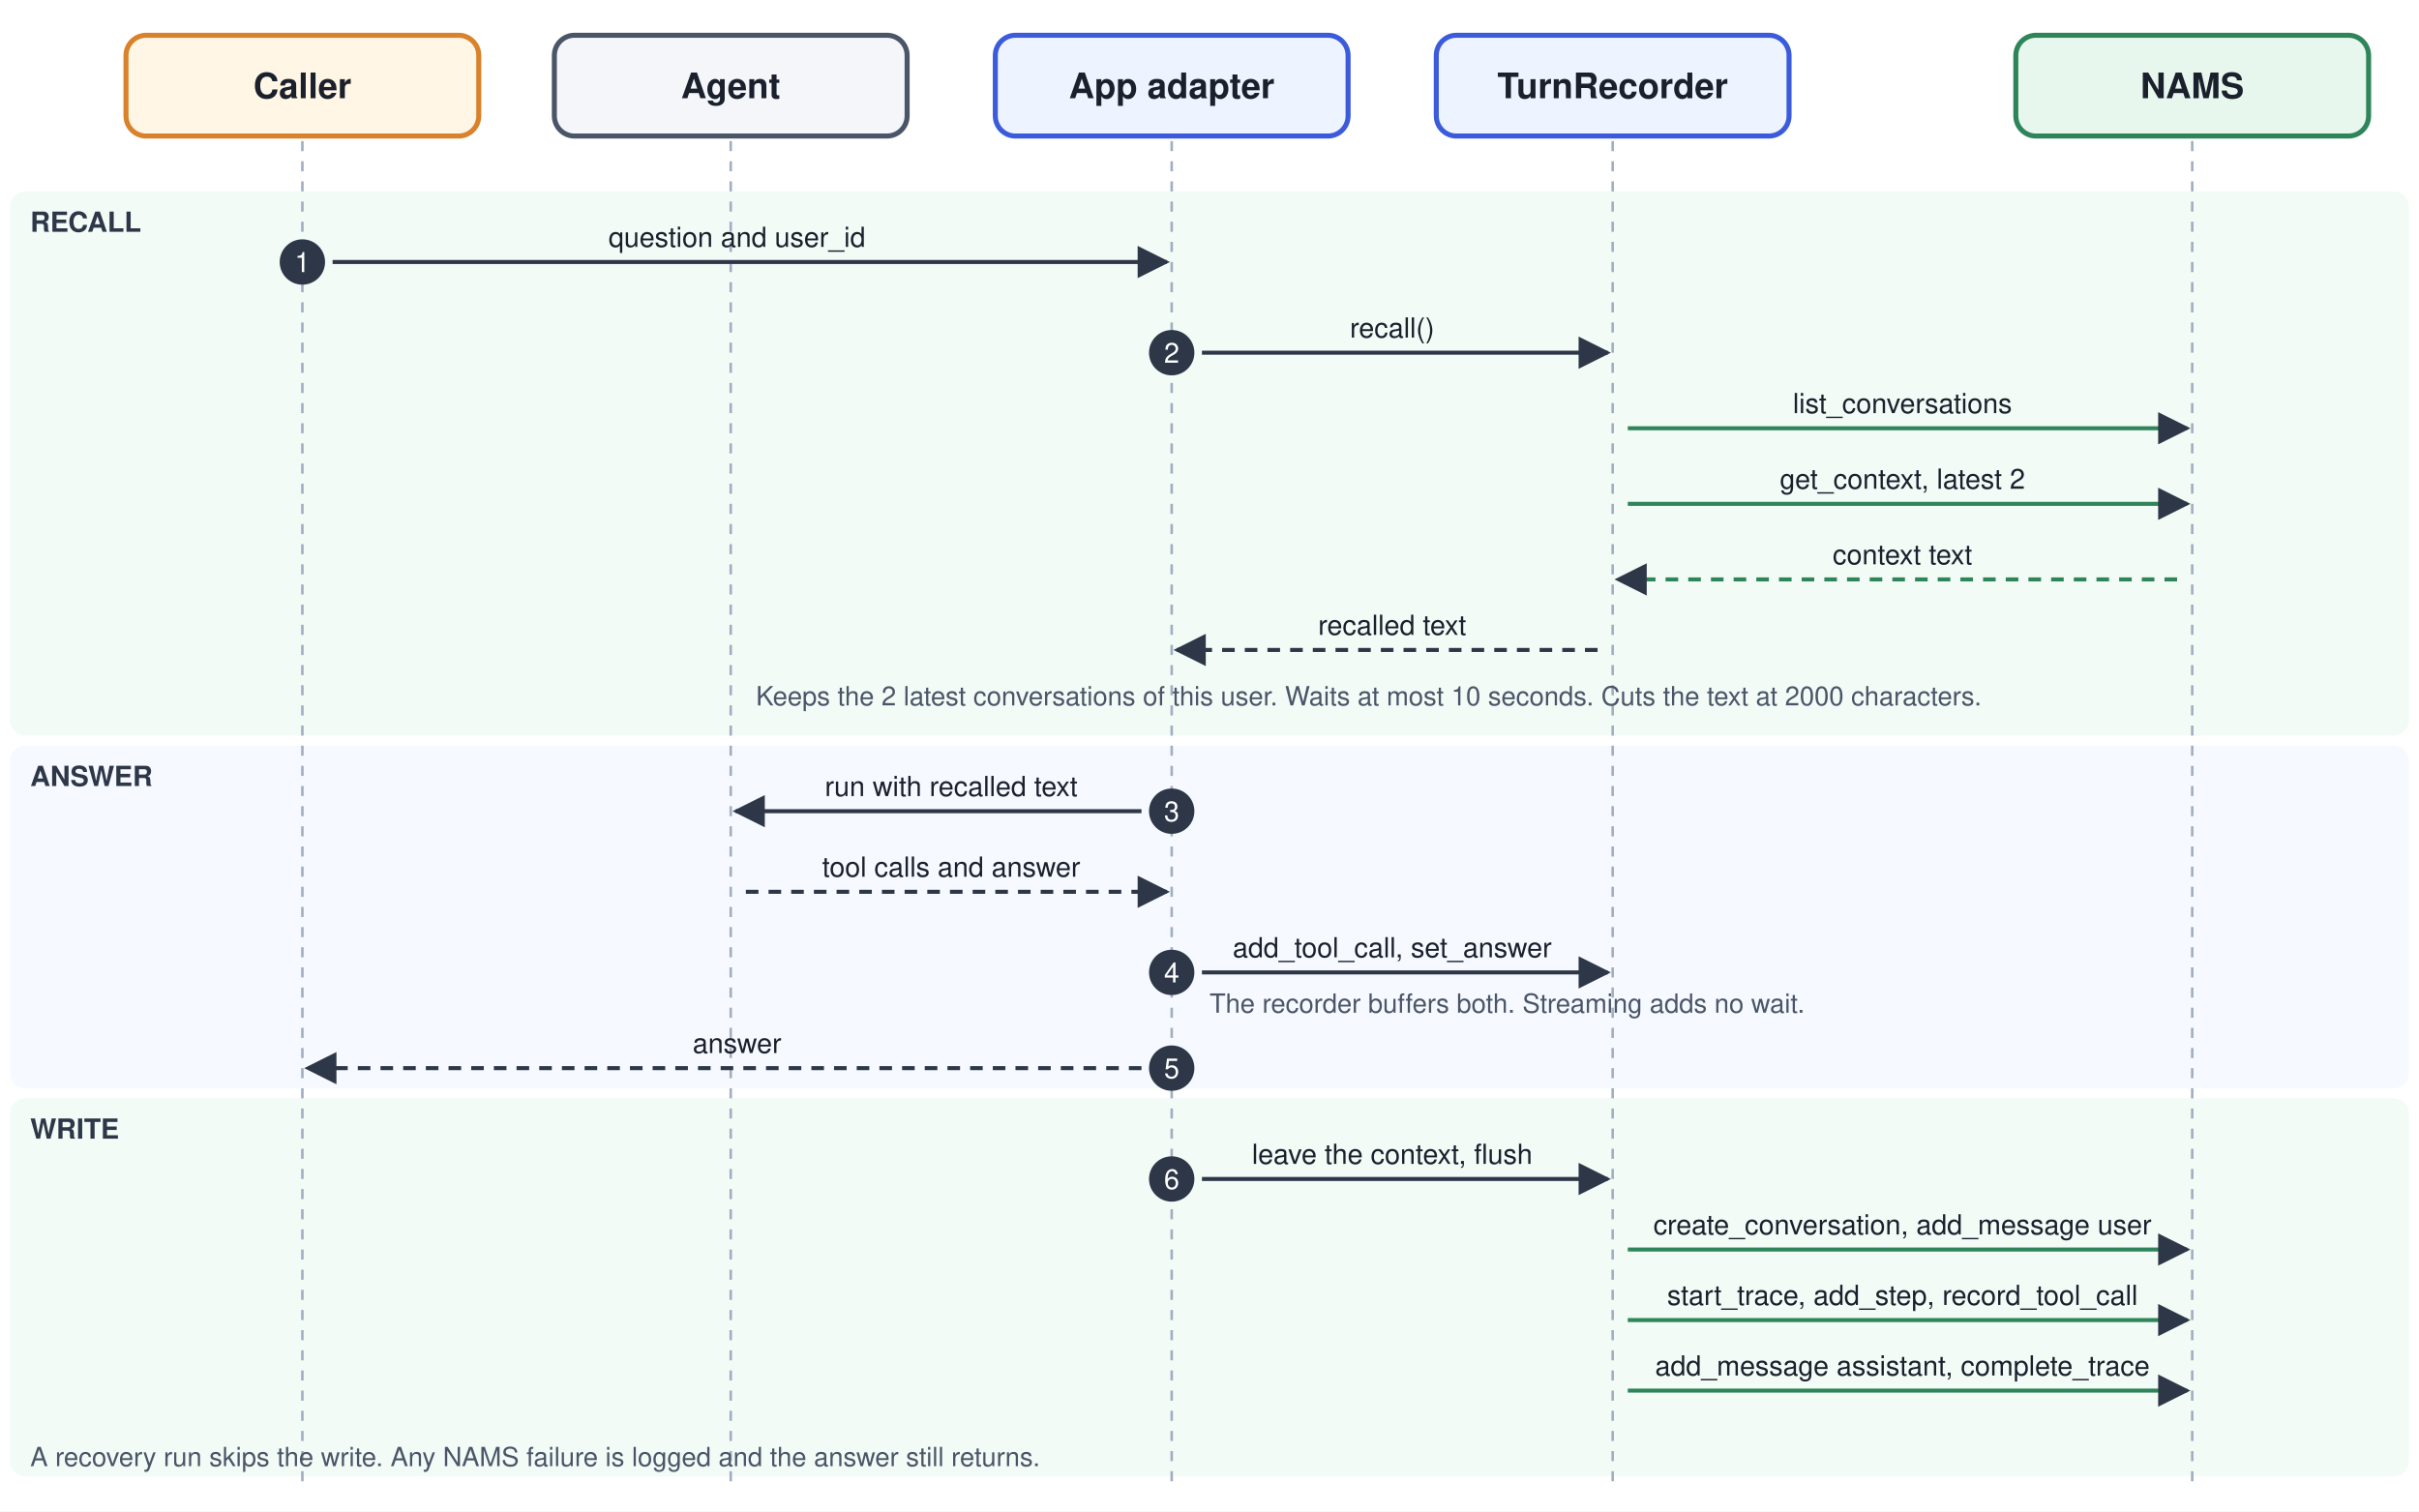
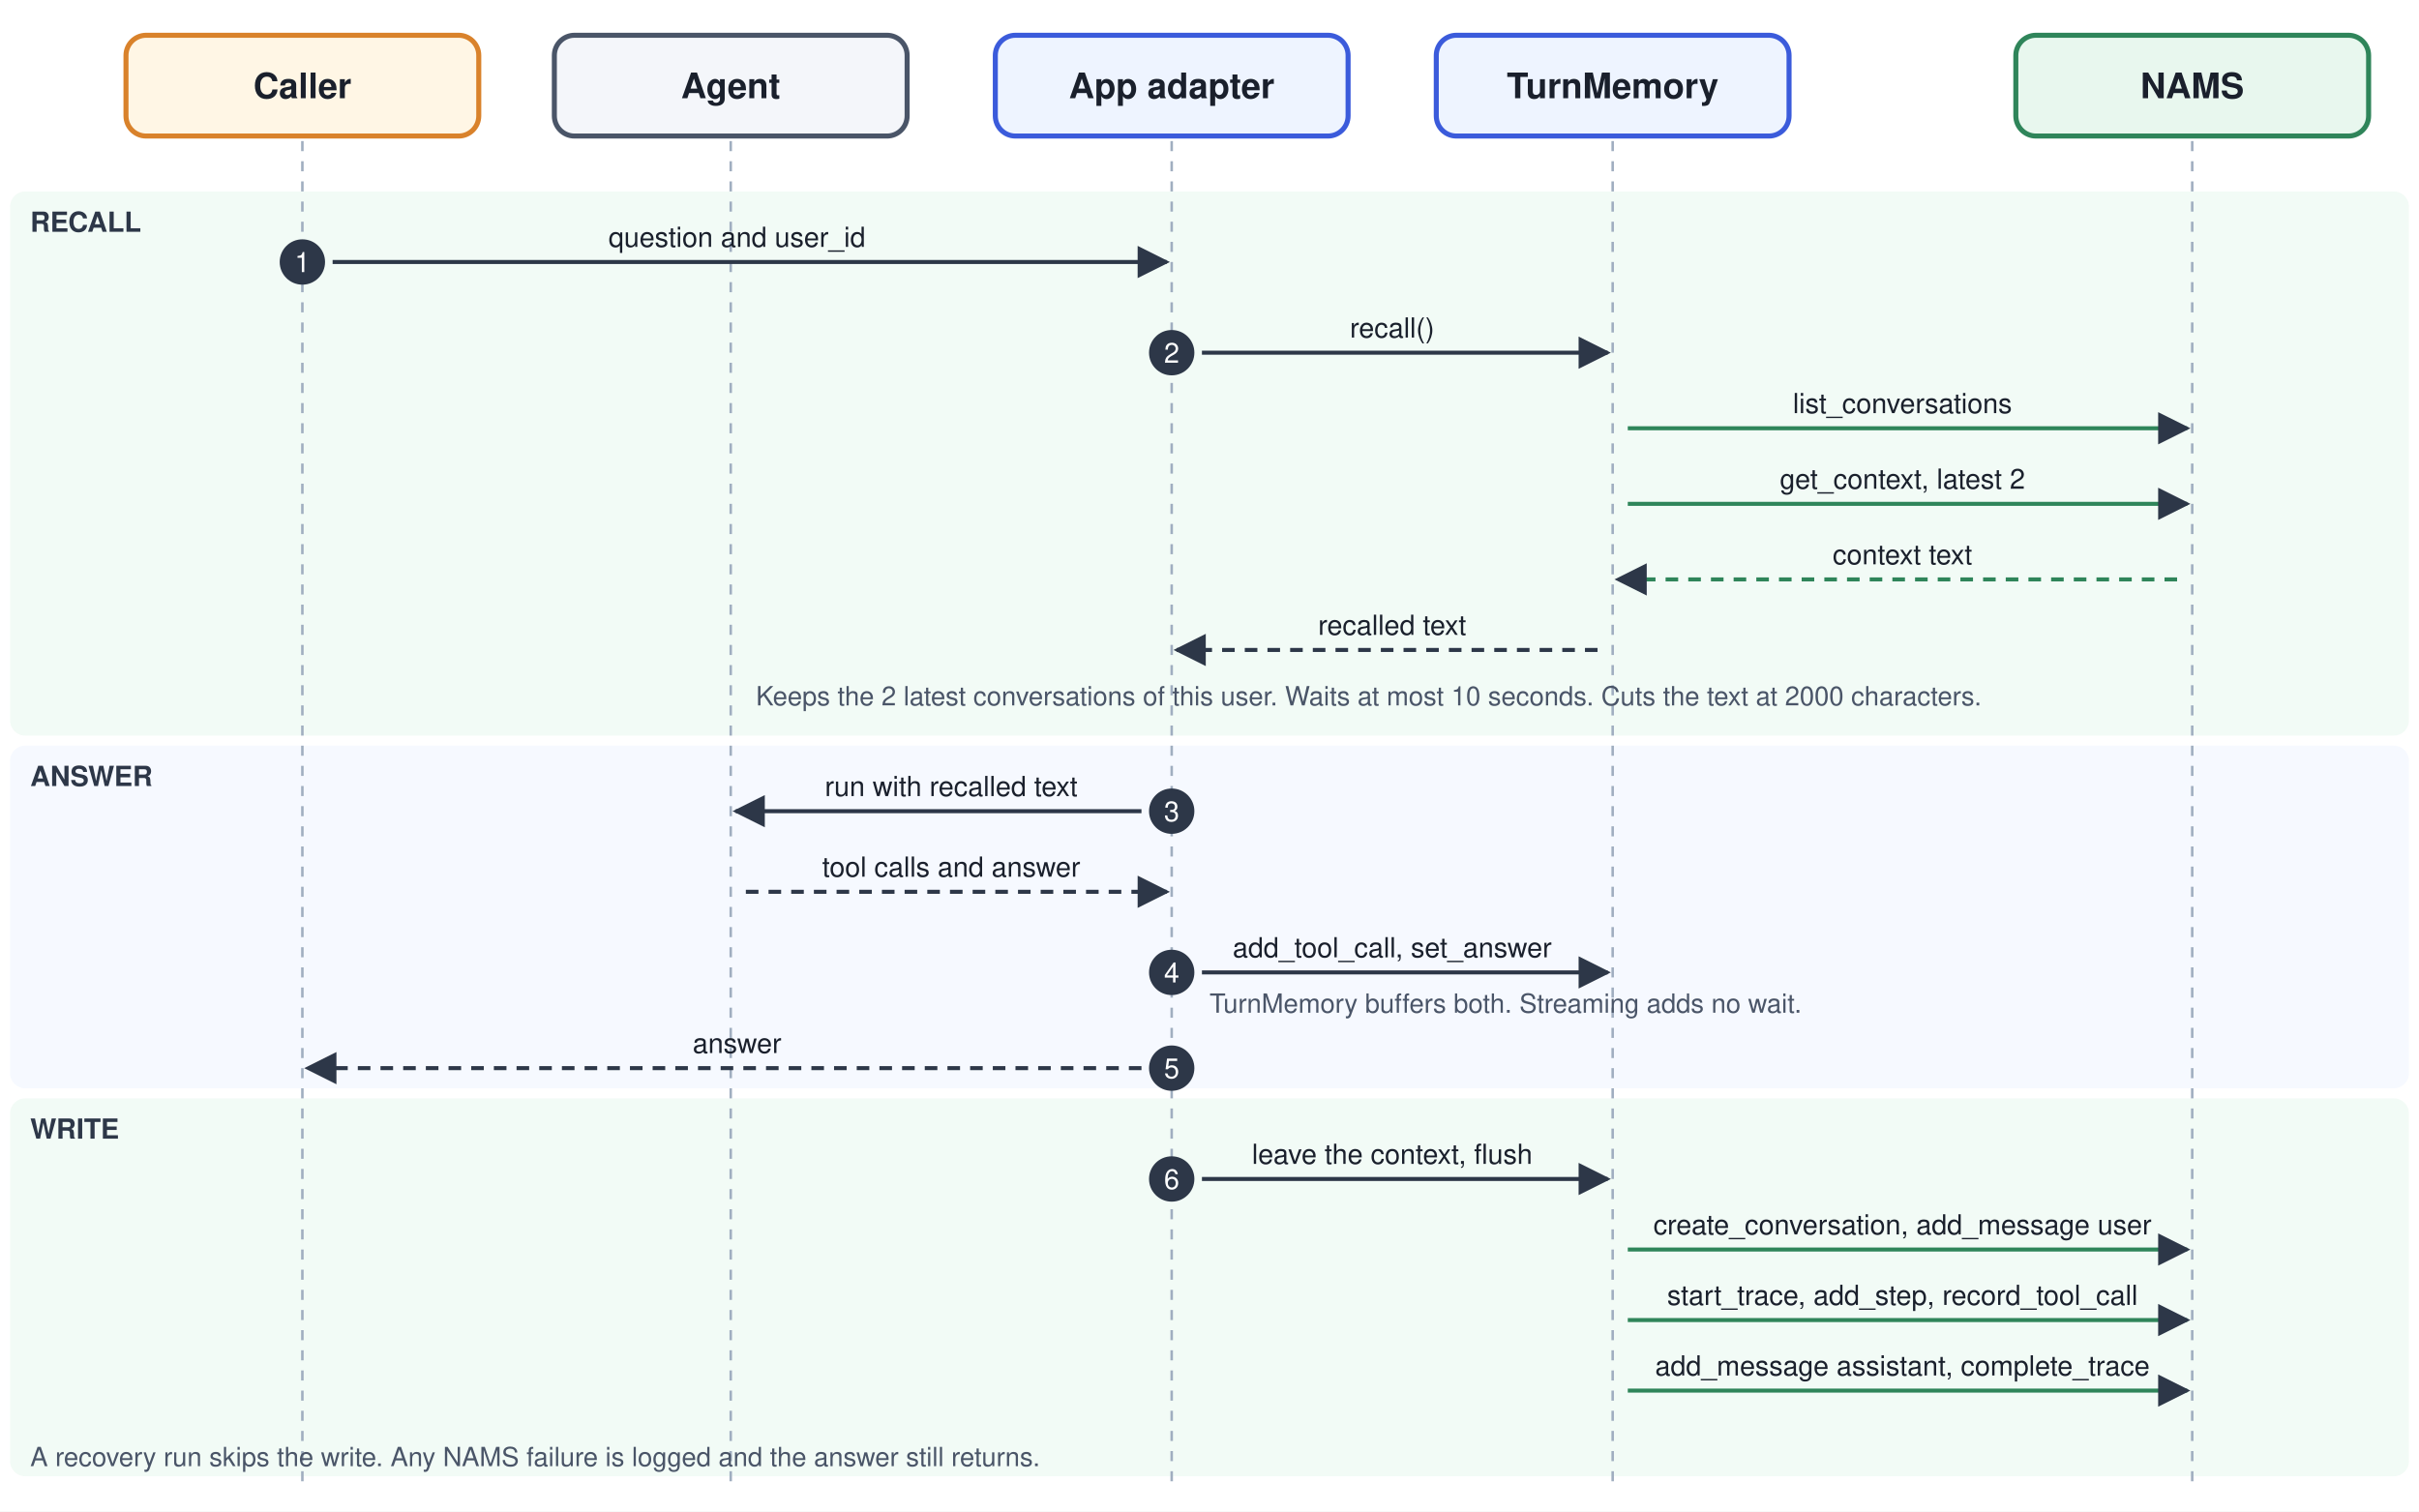
<svg xmlns="http://www.w3.org/2000/svg" viewBox="0 0 960 600" width="960" height="600" font-family="Helvetica, Arial, sans-serif" role="img" aria-labelledby="t d">
  <defs>
    <marker id="arrow" viewBox="0 0 10 10" refX="9" refY="5" markerWidth="8" markerHeight="8" orient="auto-start-reverse">
      <path d="M0,0 L10,5 L0,10 z" fill="#2d3748" />
    </marker>
  </defs>
  <rect width="960" height="600" fill="#ffffff" />
  <rect x="4" y="76" width="952" height="216" rx="6" fill="#e8f7ee" opacity="0.55" />
  <text x="12" y="92" font-size="11" font-weight="bold" fill="#2d3748">RECALL</text>
  <rect x="4" y="296" width="952" height="136" rx="6" fill="#eef4ff" opacity="0.55" />
  <text x="12" y="312" font-size="11" font-weight="bold" fill="#2d3748">ANSWER</text>
  <rect x="4" y="436" width="952" height="150" rx="6" fill="#e8f7ee" opacity="0.55" />
  <text x="12" y="452" font-size="11" font-weight="bold" fill="#2d3748">WRITE</text>
  <line x1="120" y1="56" x2="120" y2="590" stroke="#a0aec0" stroke-width="1" stroke-dasharray="4,4" />
  <rect x="50" y="14" width="140" height="40" rx="8" fill="#fff6e5" stroke="#d9822b" stroke-width="2" />
  <text x="120" y="39" text-anchor="middle" font-size="14" font-weight="bold" fill="#1a202c">Caller</text>
  <line x1="290" y1="56" x2="290" y2="590" stroke="#a0aec0" stroke-width="1" stroke-dasharray="4,4" />
  <rect x="220" y="14" width="140" height="40" rx="8" fill="#f4f6fa" stroke="#4a5568" stroke-width="2" />
  <text x="290" y="39" text-anchor="middle" font-size="14" font-weight="bold" fill="#1a202c">Agent</text>
  <line x1="465" y1="56" x2="465" y2="590" stroke="#a0aec0" stroke-width="1" stroke-dasharray="4,4" />
  <rect x="395" y="14" width="140" height="40" rx="8" fill="#eef4ff" stroke="#3b5bdb" stroke-width="2" />
  <text x="465" y="39" text-anchor="middle" font-size="14" font-weight="bold" fill="#1a202c">App adapter</text>
  <line x1="640" y1="56" x2="640" y2="590" stroke="#a0aec0" stroke-width="1" stroke-dasharray="4,4" />
  <rect x="570" y="14" width="140" height="40" rx="8" fill="#eef4ff" stroke="#3b5bdb" stroke-width="2" />
-   <text x="640" y="39" text-anchor="middle" font-size="14" font-weight="bold" fill="#1a202c">TurnRecorder</text>
+   <text x="640" y="39" text-anchor="middle" font-size="14" font-weight="bold" fill="#1a202c">TurnMemory</text>
  <line x1="870" y1="56" x2="870" y2="590" stroke="#a0aec0" stroke-width="1" stroke-dasharray="4,4" />
  <rect x="800" y="14" width="140" height="40" rx="8" fill="#e8f7ee" stroke="#2f855a" stroke-width="2" />
  <text x="870" y="39" text-anchor="middle" font-size="14" font-weight="bold" fill="#1a202c">NAMS</text>
  <line x1="132" y1="104" x2="463" y2="104" stroke="#2d3748" stroke-width="1.6" marker-end="url(#arrow)" />
  <text x="292.5" y="98" text-anchor="middle" font-size="11" fill="#1a202c">question and user_id</text>
  <circle cx="120" cy="104" r="9" fill="#2d3748" />
  <text x="120" y="108" text-anchor="middle" font-size="11" fill="#ffffff">1</text>
  <line x1="477" y1="140" x2="638" y2="140" stroke="#2d3748" stroke-width="1.6" marker-end="url(#arrow)" />
  <text x="552.5" y="134" text-anchor="middle" font-size="11" fill="#1a202c">recall()</text>
  <circle cx="465" cy="140" r="9" fill="#2d3748" />
  <text x="465" y="144" text-anchor="middle" font-size="11" fill="#ffffff">2</text>
  <line x1="646" y1="170" x2="868" y2="170" stroke="#2f855a" stroke-width="1.6" marker-end="url(#arrow)" />
  <text x="755.0" y="164" text-anchor="middle" font-size="11" fill="#1a202c">list_conversations</text>
  <line x1="646" y1="200" x2="868" y2="200" stroke="#2f855a" stroke-width="1.6" marker-end="url(#arrow)" />
  <text x="755.0" y="194" text-anchor="middle" font-size="11" fill="#1a202c">get_context, latest 2</text>
  <line x1="864" y1="230" x2="642" y2="230" stroke="#2f855a" stroke-width="1.6" stroke-dasharray="5,4" marker-end="url(#arrow)" />
  <text x="755.0" y="224" text-anchor="middle" font-size="11" fill="#1a202c">context text</text>
  <line x1="634" y1="258" x2="467" y2="258" stroke="#2d3748" stroke-width="1.6" stroke-dasharray="5,4" marker-end="url(#arrow)" />
  <text x="552.5" y="252" text-anchor="middle" font-size="11" fill="#1a202c">recalled text</text>
  <text x="300" y="280" font-size="10.5" fill="#4a5568">Keeps the 2 latest conversations of this user. Waits at most 10 seconds. Cuts the text at 2000 characters.</text>
  <line x1="453" y1="322" x2="292" y2="322" stroke="#2d3748" stroke-width="1.6" marker-end="url(#arrow)" />
  <text x="377.5" y="316" text-anchor="middle" font-size="11" fill="#1a202c">run with recalled text</text>
  <circle cx="465" cy="322" r="9" fill="#2d3748" />
  <text x="465" y="326" text-anchor="middle" font-size="11" fill="#ffffff">3</text>
  <line x1="296" y1="354" x2="463" y2="354" stroke="#2d3748" stroke-width="1.6" stroke-dasharray="5,4" marker-end="url(#arrow)" />
  <text x="377.5" y="348" text-anchor="middle" font-size="11" fill="#1a202c">tool calls and answer</text>
  <line x1="477" y1="386" x2="638" y2="386" stroke="#2d3748" stroke-width="1.6" marker-end="url(#arrow)" />
  <text x="552.5" y="380" text-anchor="middle" font-size="11" fill="#1a202c">add_tool_call, set_answer</text>
  <circle cx="465" cy="386" r="9" fill="#2d3748" />
  <text x="465" y="390" text-anchor="middle" font-size="11" fill="#ffffff">4</text>
-   <text x="480" y="402" font-size="10.5" fill="#4a5568">The recorder buffers both. Streaming adds no wait.</text>
+   <text x="480" y="402" font-size="10.5" fill="#4a5568">TurnMemory buffers both. Streaming adds no wait.</text>
  <line x1="453" y1="424" x2="122" y2="424" stroke="#2d3748" stroke-width="1.6" stroke-dasharray="5,4" marker-end="url(#arrow)" />
  <text x="292.5" y="418" text-anchor="middle" font-size="11" fill="#1a202c">answer</text>
  <circle cx="465" cy="424" r="9" fill="#2d3748" />
  <text x="465" y="428" text-anchor="middle" font-size="11" fill="#ffffff">5</text>
  <line x1="477" y1="468" x2="638" y2="468" stroke="#2d3748" stroke-width="1.6" marker-end="url(#arrow)" />
  <text x="552.5" y="462" text-anchor="middle" font-size="11" fill="#1a202c">leave the context, flush</text>
  <circle cx="465" cy="468" r="9" fill="#2d3748" />
  <text x="465" y="472" text-anchor="middle" font-size="11" fill="#ffffff">6</text>
  <line x1="646" y1="496" x2="868" y2="496" stroke="#2f855a" stroke-width="1.6" marker-end="url(#arrow)" />
  <text x="755.0" y="490" text-anchor="middle" font-size="11" fill="#1a202c">create_conversation, add_message user</text>
  <line x1="646" y1="524" x2="868" y2="524" stroke="#2f855a" stroke-width="1.6" marker-end="url(#arrow)" />
  <text x="755.0" y="518" text-anchor="middle" font-size="11" fill="#1a202c">start_trace, add_step, record_tool_call</text>
  <line x1="646" y1="552" x2="868" y2="552" stroke="#2f855a" stroke-width="1.6" marker-end="url(#arrow)" />
  <text x="755.0" y="546" text-anchor="middle" font-size="11" fill="#1a202c">add_message assistant, complete_trace</text>
  <text x="12" y="582" font-size="10.5" fill="#4a5568">A recovery run skips the write. Any NAMS failure is logged and the answer still returns.</text>
</svg>
